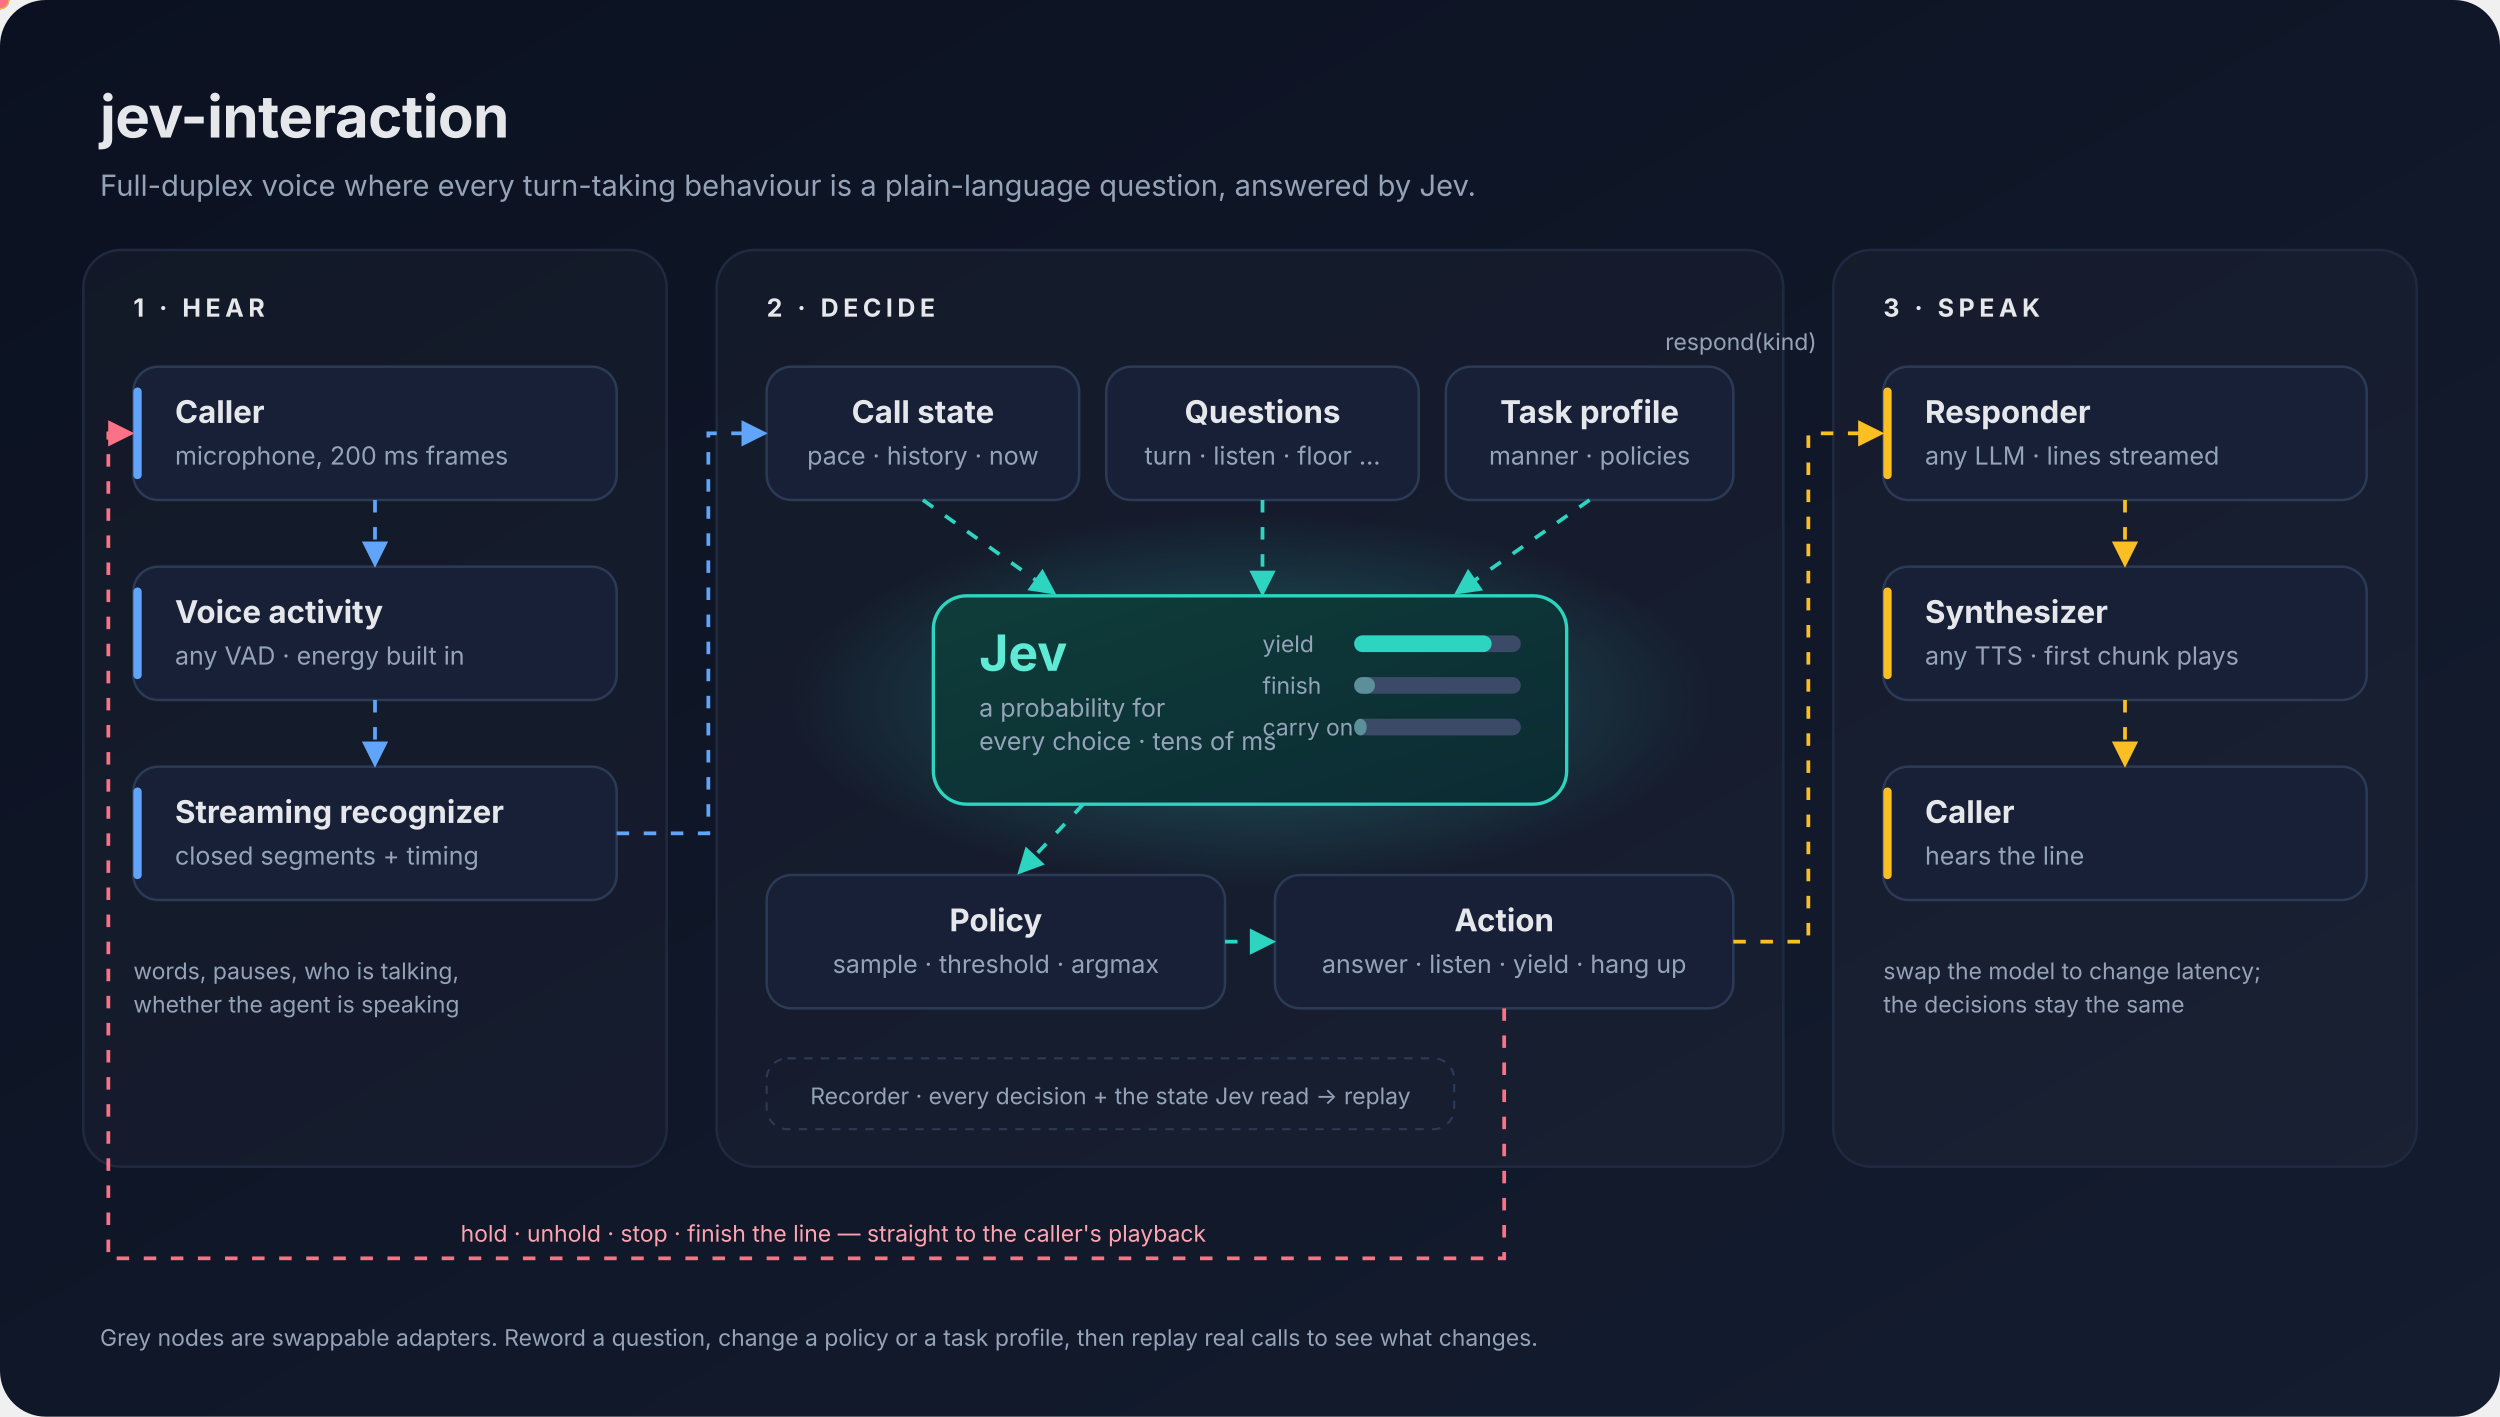
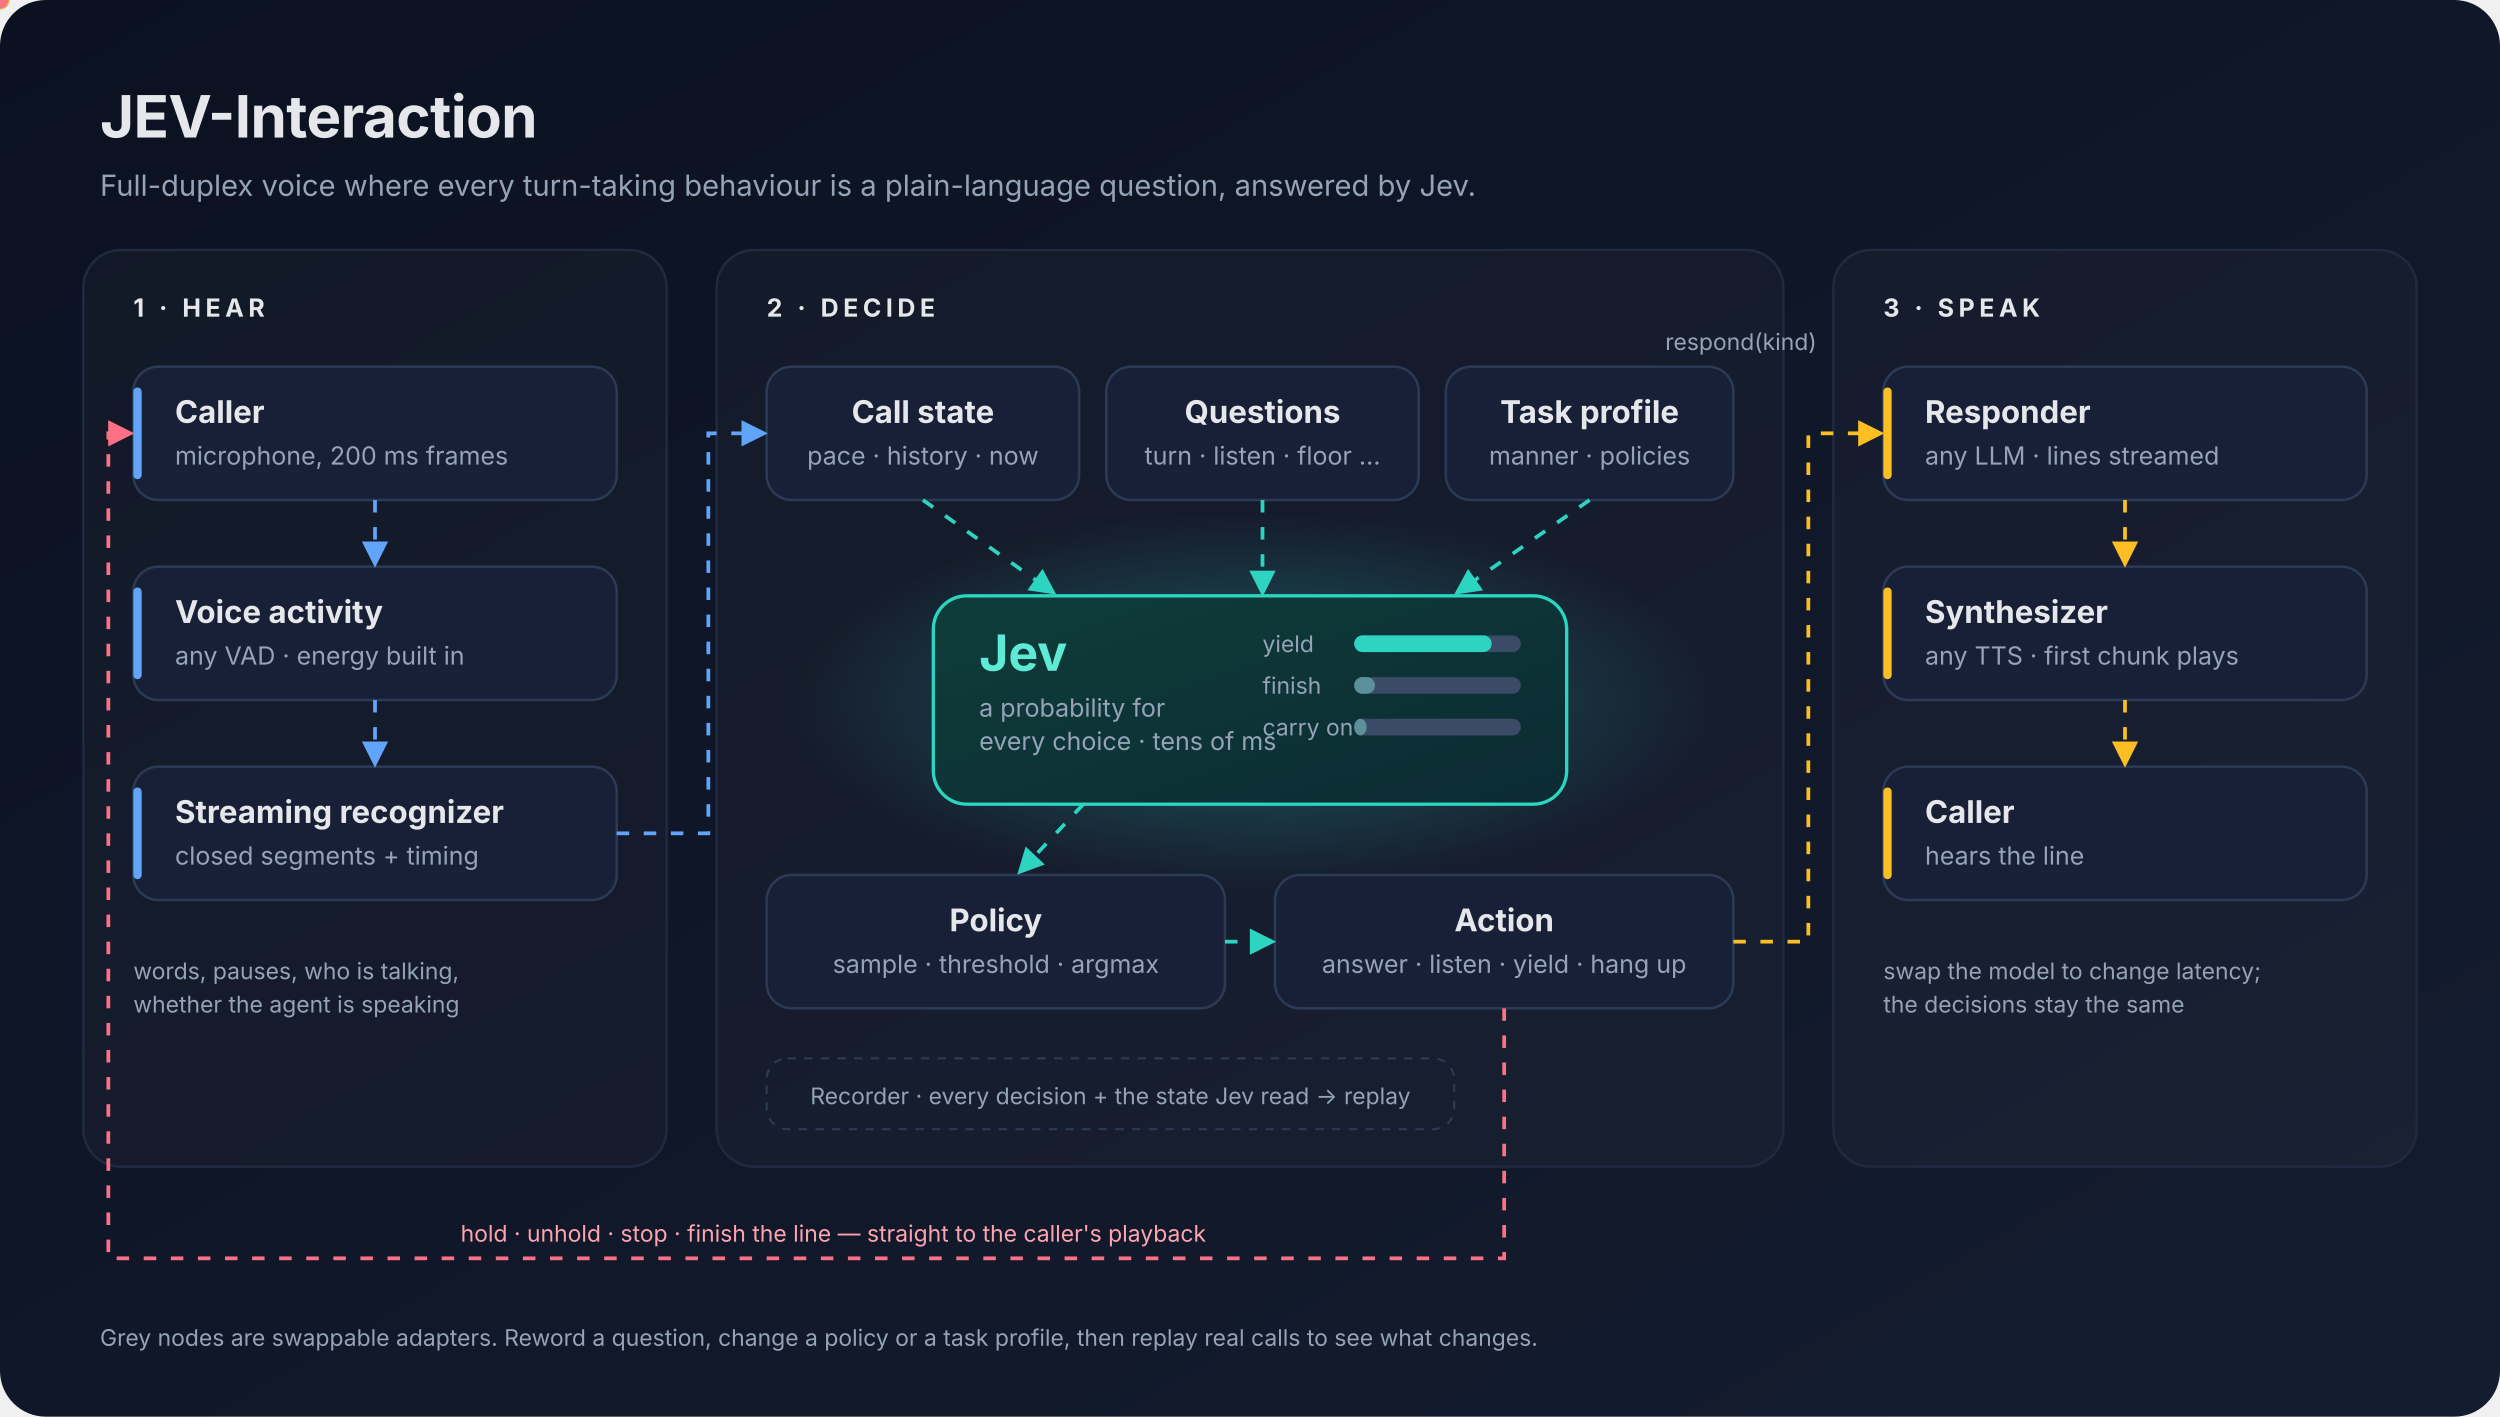
- <svg xmlns="http://www.w3.org/2000/svg" viewBox="0 0 1200 680" width="1200" height="680" role="img" aria-label="jev-interaction in three stages. Hear: the caller's audio goes through voice activity detection and a streaming recognizer. Decide: the call state, the decision questions and the task profile go to Jev, which returns a probability for every choice; a policy turns them into an action. Speak: the action drives any language model and any speech synthesizer, and controls the caller's playback directly. Every decision is recorded for replay.">
+ <svg xmlns="http://www.w3.org/2000/svg" viewBox="0 0 1200 680" width="1200" height="680" role="img" aria-label="JEV-Interaction in three stages. Hear: the caller's audio goes through voice activity detection and a streaming recognizer. Decide: the call state, the decision questions and the task profile go to Jev, which returns a probability for every choice; a policy turns them into an action. Speak: the action drives any language model and any speech synthesizer, and controls the caller's playback directly. Every decision is recorded for replay.">
  <defs>
    <linearGradient id="bg" x1="0" y1="0" x2="1" y2="1">
      <stop offset="0" stop-color="#0b1120" />
      <stop offset="1" stop-color="#141d30" />
    </linearGradient>
    <linearGradient id="jevfill" x1="0" y1="0" x2="1" y2="1">
      <stop offset="0" stop-color="#0f3d3a" />
      <stop offset="1" stop-color="#0b2b33" />
    </linearGradient>
    <radialGradient id="halo" cx="0.5" cy="0.5" r="0.5">
      <stop offset="0" stop-color="#2dd4bf" stop-opacity="0.35" />
      <stop offset="1" stop-color="#2dd4bf" stop-opacity="0" />
    </radialGradient>
    <marker id="mb" viewBox="0 0 10 10" refX="8" refY="5" markerWidth="7" markerHeight="7" orient="auto">
      <path d="M0,0 L10,5 L0,10 z" fill="#60a5fa" />
    </marker>
    <marker id="mt" viewBox="0 0 10 10" refX="8" refY="5" markerWidth="7" markerHeight="7" orient="auto">
      <path d="M0,0 L10,5 L0,10 z" fill="#2dd4bf" />
    </marker>
    <marker id="ma" viewBox="0 0 10 10" refX="8" refY="5" markerWidth="7" markerHeight="7" orient="auto">
      <path d="M0,0 L10,5 L0,10 z" fill="#fbbf24" />
    </marker>
    <marker id="mr" viewBox="0 0 10 10" refX="8" refY="5" markerWidth="7" markerHeight="7" orient="auto">
      <path d="M0,0 L10,5 L0,10 z" fill="#fb7185" />
    </marker>
    <path id="p-hear" d="M180,240 V272 M180,336 V368 M296,400 H368 V208" />
    <path id="p-in" d="M180,240 V400 H340 V320 H448" />
    <path id="p-out" d="M600,386 V452 H832 H868 V208 H1020 V400" />
    <path id="p-ctl" d="M722,484 V604 H52 V208 H62" />
  </defs>
  <style>
    text { font-family: -apple-system, BlinkMacSystemFont, "Segoe UI", Inter, Helvetica, Arial, sans-serif; fill: #e5e7eb; }
    .title { font-size: 28px; font-weight: 750; letter-spacing: -0.01em; }
    .tag { font-size: 14px; fill: #94a3b8; }
    .stage { font-size: 12px; font-weight: 700; letter-spacing: 0.18em; }
    .sub { font-size: 12px; fill: #94a3b8; }
    .n { font-size: 15px; font-weight: 650; }
    .d { font-size: 12px; fill: #94a3b8; }
    .small { font-size: 11px; fill: #94a3b8; }
    .panel { fill: #ffffff; fill-opacity: 0.025; stroke: #1f2a40; stroke-width: 1.2; }
    .node { fill: #172036; stroke: #2b3a55; stroke-width: 1.2; }
    .wire { fill: none; stroke-width: 1.8; stroke-dasharray: 6 7; animation: flow 1.1s linear infinite; }
    .b { stroke: #60a5fa; } .t { stroke: #2dd4bf; } .a { stroke: #fbbf24; } .r { stroke: #fb7185; }
    .bar { fill: #2dd4bf; } .bar.dim { fill: #3b4a66; }
    .halo { animation: breathe 2.8s ease-in-out infinite; transform-origin: 600px 336px; }
    @keyframes flow { to { stroke-dashoffset: -26; } }
    @keyframes breathe { 0%, 100% { opacity: .35; transform: scale(.94); } 50% { opacity: 1; transform: scale(1.04); } }
    @media (prefers-reduced-motion: reduce) { .wire, .halo { animation: none; } .packets { display: none; } }
  </style>
  <rect width="1200" height="680" rx="22" fill="url(#bg)" />
-   <text x="48" y="66" class="title">jev-interaction</text>
+   <text x="48" y="66" class="title">JEV-Interaction</text>
  <text x="48" y="94" class="tag">Full-duplex voice where every turn-taking behaviour is a plain-language question, answered by Jev.</text>
  <rect x="40" y="120" width="280" height="440" rx="18" class="panel" />
  <rect x="344" y="120" width="512" height="440" rx="18" class="panel" />
  <rect x="880" y="120" width="280" height="440" rx="18" class="panel" />
  <text x="64" y="152" class="stage" fill="#60a5fa">1 · HEAR</text>
  <text x="368" y="152" class="stage" fill="#2dd4bf">2 · DECIDE</text>
  <text x="904" y="152" class="stage" fill="#fbbf24">3 · SPEAK</text>
  <rect x="64" y="176" width="232" height="64" rx="12" class="node" />
  <rect x="64" y="186" width="4" height="44" rx="2" fill="#60a5fa" />
  <text x="84" y="203" class="n">Caller</text>
  <text x="84" y="223" class="d">microphone, 200 ms frames</text>
  <rect x="64" y="272" width="232" height="64" rx="12" class="node" />
  <rect x="64" y="282" width="4" height="44" rx="2" fill="#60a5fa" />
  <text x="84" y="299" class="n">Voice activity</text>
  <text x="84" y="319" class="d">any VAD · energy built in</text>
  <rect x="64" y="368" width="232" height="64" rx="12" class="node" />
  <rect x="64" y="378" width="4" height="44" rx="2" fill="#60a5fa" />
  <text x="84" y="395" class="n">Streaming recognizer</text>
  <text x="84" y="415" class="d">closed segments + timing</text>
  <path d="M180,240 V270" class="wire b" marker-end="url(#mb)" />
  <path d="M180,336 V366" class="wire b" marker-end="url(#mb)" />
  <text x="64" y="470" class="small">words, pauses, who is talking,</text>
  <text x="64" y="486" class="small">whether the agent is speaking</text>
  <rect x="368" y="176" width="150" height="64" rx="12" class="node" />
  <text x="443" y="203" class="n" text-anchor="middle">Call state</text>
  <text x="443" y="223" class="d" text-anchor="middle">pace · history · now</text>
  <rect x="531" y="176" width="150" height="64" rx="12" class="node" />
  <text x="606" y="203" class="n" text-anchor="middle">Questions</text>
  <text x="606" y="223" class="d" text-anchor="middle">turn · listen · floor …</text>
  <rect x="694" y="176" width="138" height="64" rx="12" class="node" />
  <text x="763" y="203" class="n" text-anchor="middle">Task profile</text>
  <text x="763" y="223" class="d" text-anchor="middle">manner · policies</text>
  <path d="M296,400 H340 V208 H366" class="wire b" marker-end="url(#mb)" />
  <ellipse cx="600" cy="336" rx="220" ry="90" fill="url(#halo)" class="halo" />
  <rect x="448" y="286" width="304" height="100" rx="16" fill="url(#jevfill)" stroke="#2dd4bf" stroke-width="1.6" />
  <text x="470" y="322" style="font-size: 24px; font-weight: 750; fill: #5eead4">Jev</text>
  <text x="470" y="344" class="d">a probability for</text>
  <text x="470" y="360" class="d">every choice · tens of ms</text>
  <text x="606" y="313" class="small">yield</text>
  <rect x="650" y="305" width="80" height="8" rx="4" class="bar dim" />
  <rect x="650" y="305" width="66" height="8" rx="4" class="bar">
    <animate attributeName="width" values="66;20;56;66" dur="7s" repeatCount="indefinite" />
  </rect>
  <text x="606" y="333" class="small">finish</text>
  <rect x="650" y="325" width="80" height="8" rx="4" class="bar dim" />
  <rect x="650" y="325" width="10" height="8" rx="4" class="bar" style="fill:#5b8f9a">
    <animate attributeName="width" values="10;48;16;10" dur="7s" repeatCount="indefinite" />
  </rect>
  <text x="606" y="353" class="small">carry on</text>
  <rect x="650" y="345" width="80" height="8" rx="4" class="bar dim" />
  <rect x="650" y="345" width="6" height="8" rx="4" class="bar" style="fill:#5b8f9a">
    <animate attributeName="width" values="6;14;12;6" dur="7s" repeatCount="indefinite" />
  </rect>
  <path d="M443,240 L505,284" class="wire t" marker-end="url(#mt)" />
  <path d="M606,240 V284" class="wire t" marker-end="url(#mt)" />
  <path d="M763,240 L700,284" class="wire t" marker-end="url(#mt)" />
  <rect x="368" y="420" width="220" height="64" rx="12" class="node" />
  <text x="478" y="447" class="n" text-anchor="middle">Policy</text>
  <text x="478" y="467" class="d" text-anchor="middle">sample · threshold · argmax</text>
  <rect x="612" y="420" width="220" height="64" rx="12" class="node" />
  <text x="722" y="447" class="n" text-anchor="middle">Action</text>
  <text x="722" y="467" class="d" text-anchor="middle">answer · listen · yield · hang up</text>
  <path d="M520,386 L490,418" class="wire t" marker-end="url(#mt)" />
  <path d="M588,452 H610" class="wire t" marker-end="url(#mt)" />
  <rect x="368" y="508" width="330" height="34" rx="10" fill="none" stroke="#2b3a55" stroke-dasharray="4 4" />
  <text x="533" y="530" class="small" text-anchor="middle">Recorder · every decision + the state Jev read → replay</text>
  <rect x="904" y="176" width="232" height="64" rx="12" class="node" />
  <rect x="904" y="186" width="4" height="44" rx="2" fill="#fbbf24" />
  <text x="924" y="203" class="n">Responder</text>
  <text x="924" y="223" class="d">any LLM · lines streamed</text>
  <rect x="904" y="272" width="232" height="64" rx="12" class="node" />
  <rect x="904" y="282" width="4" height="44" rx="2" fill="#fbbf24" />
  <text x="924" y="299" class="n">Synthesizer</text>
  <text x="924" y="319" class="d">any TTS · first chunk plays</text>
  <rect x="904" y="368" width="232" height="64" rx="12" class="node" />
  <rect x="904" y="378" width="4" height="44" rx="2" fill="#fbbf24" />
  <text x="924" y="395" class="n">Caller</text>
  <text x="924" y="415" class="d">hears the line</text>
  <path d="M832,452 H868 V208 H902" class="wire a" marker-end="url(#ma)" />
  <text x="872" y="168" class="small" text-anchor="end">respond(kind)</text>
  <path d="M1020,240 V270" class="wire a" marker-end="url(#ma)" />
  <path d="M1020,336 V366" class="wire a" marker-end="url(#ma)" />
  <text x="904" y="470" class="small">swap the model to change latency;</text>
  <text x="904" y="486" class="small">the decisions stay the same</text>
  <path d="M722,484 V604 H52 V208 H62" class="wire r" marker-end="url(#mr)" />
  <text x="400" y="596" class="small" style="fill:#fda4af" text-anchor="middle">hold · unhold · stop · finish the line  —  straight to the caller's playback</text>
  <g class="packets">
    <circle r="4.5" fill="#60a5fa">
      <animateMotion dur="2.6s" repeatCount="indefinite" path="M180,240 V400 H340 V320 H448" />
    </circle>
    <circle r="4.5" fill="#2dd4bf">
      <animateMotion dur="1.6s" begin="0.8s" repeatCount="indefinite" path="M600,386 L520,386 L490,420 L588,452 H612" />
    </circle>
    <circle r="4.5" fill="#fbbf24">
      <animateMotion dur="3s" begin="1.4s" repeatCount="indefinite" path="M832,452 H868 V208 H1020 V400" />
    </circle>
    <circle r="4" fill="#fb7185">
      <animateMotion dur="4s" begin="2s" repeatCount="indefinite" path="M722,484 V604 H52 V208" />
    </circle>
  </g>
  <text x="48" y="646" class="small">Grey nodes are swappable adapters. Reword a question, change a policy or a task profile, then replay real calls to see what changes.</text>
</svg>
